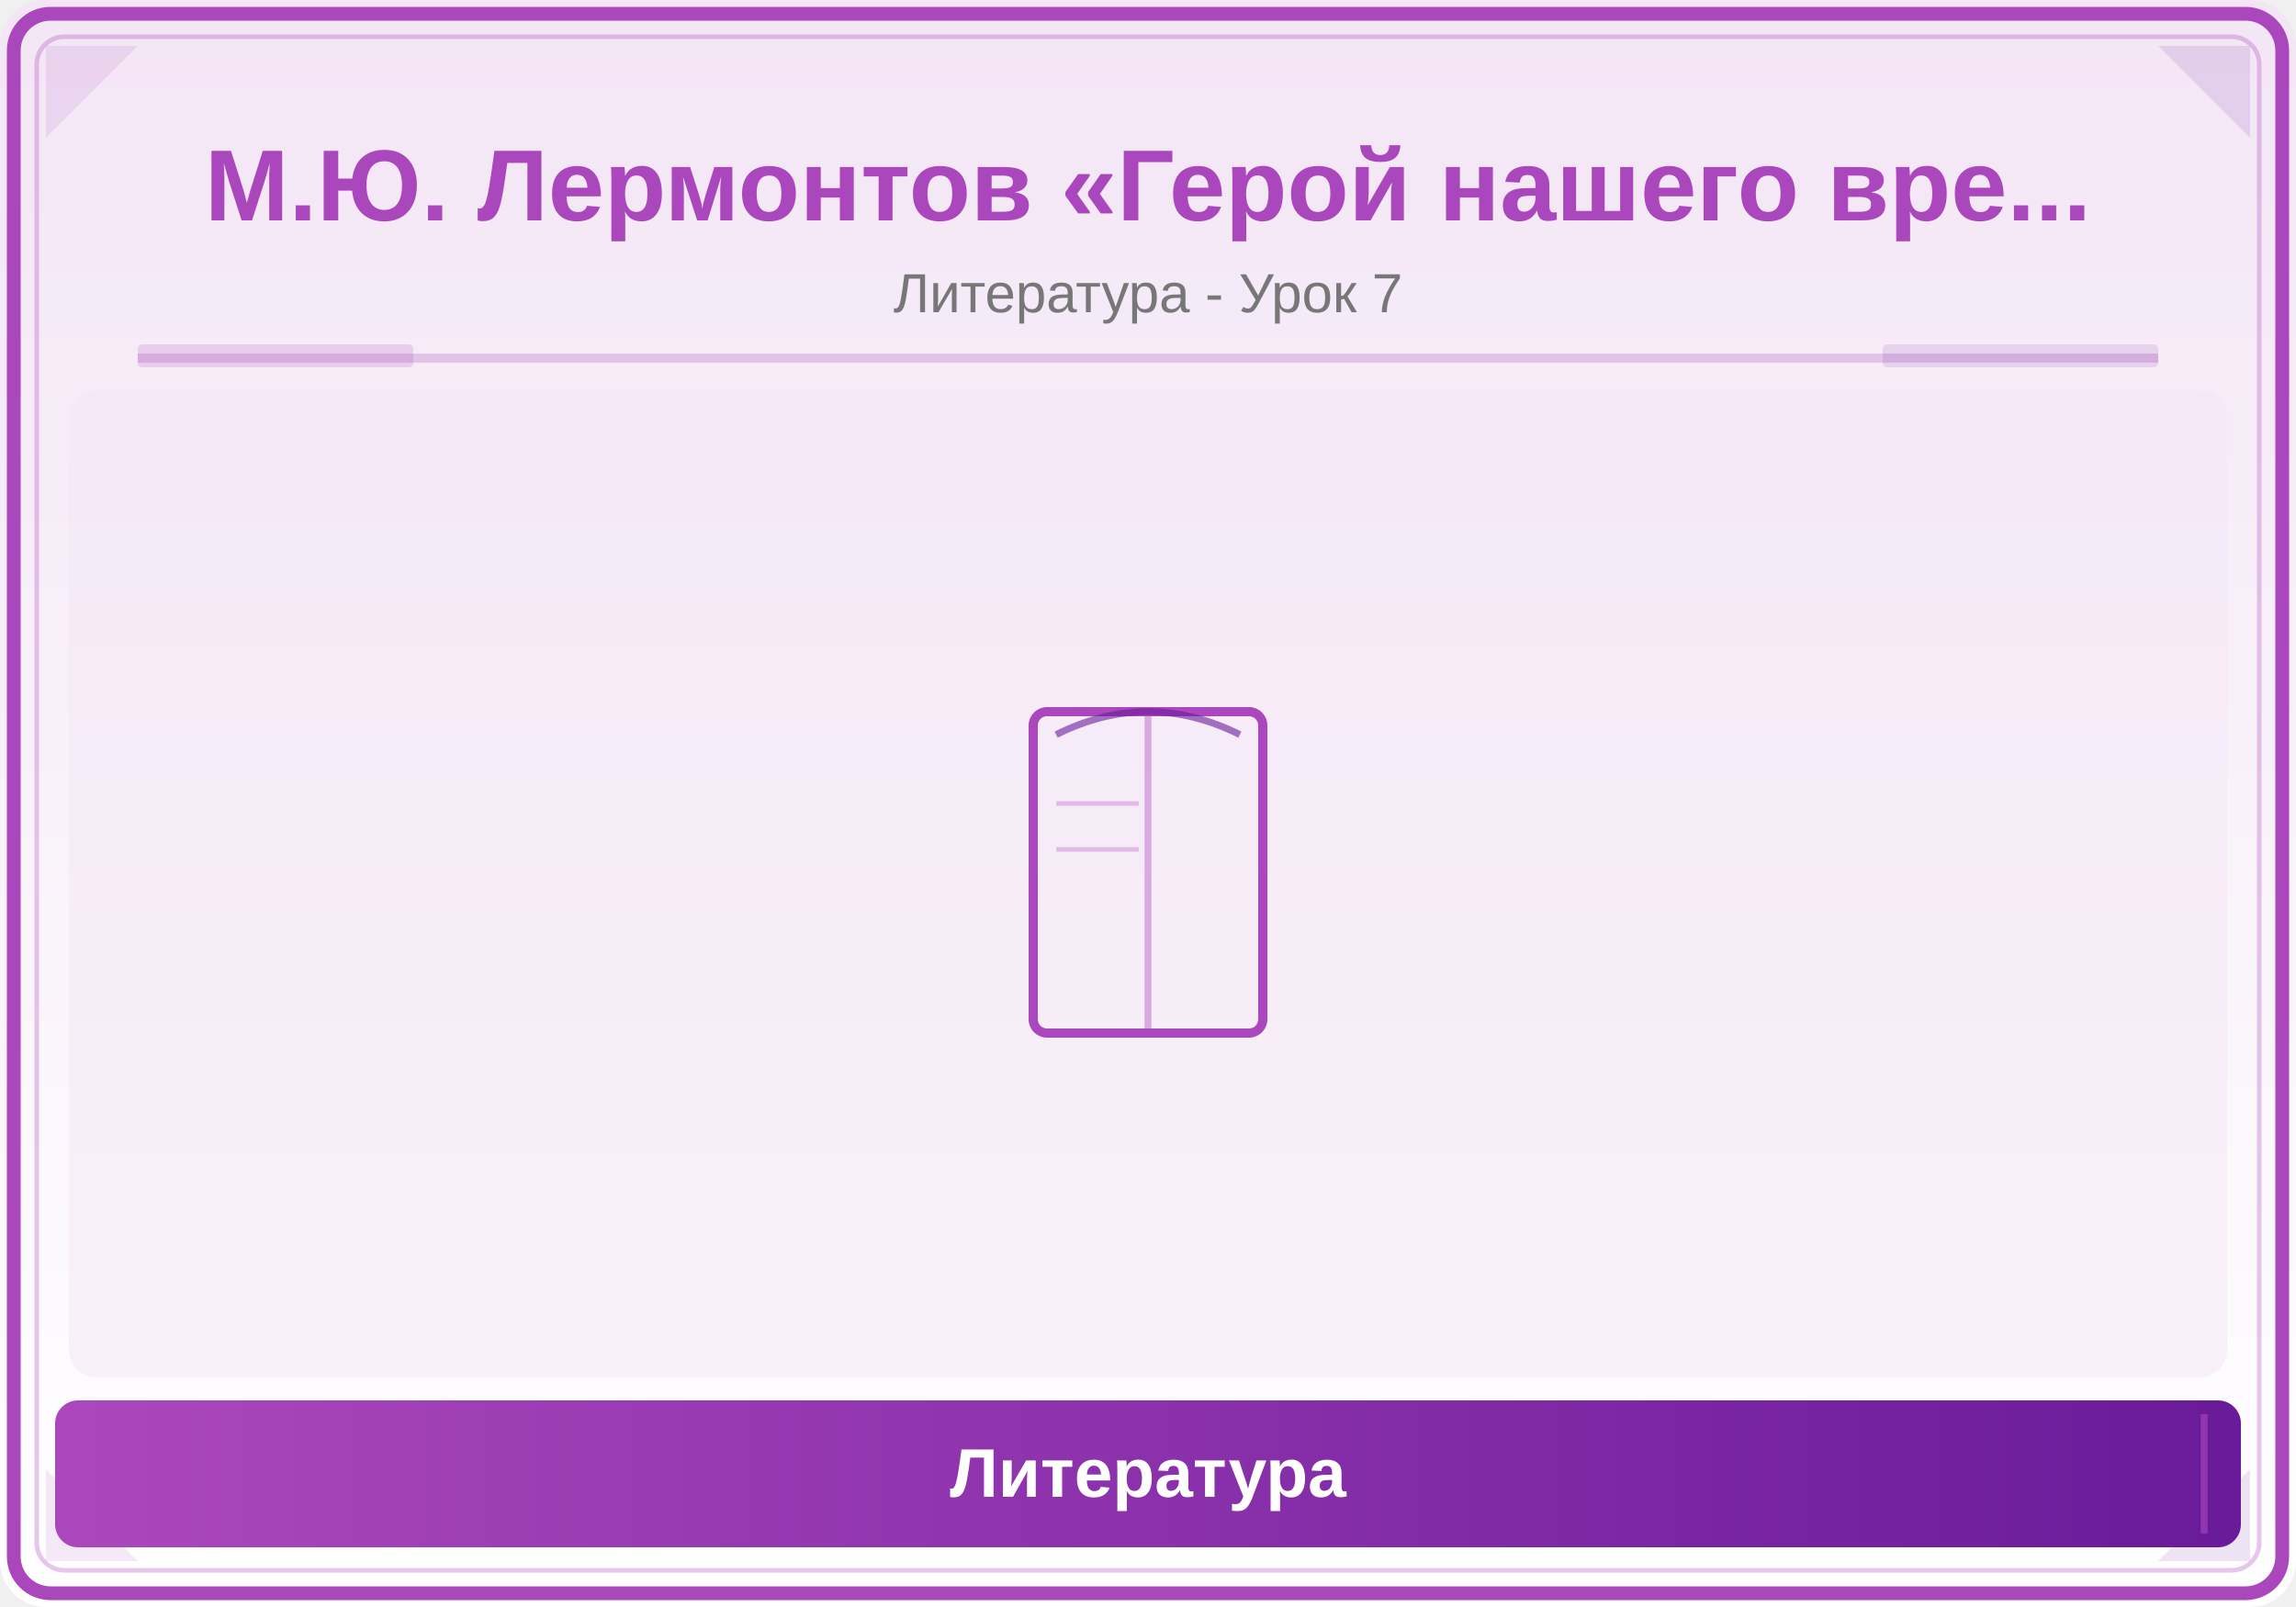
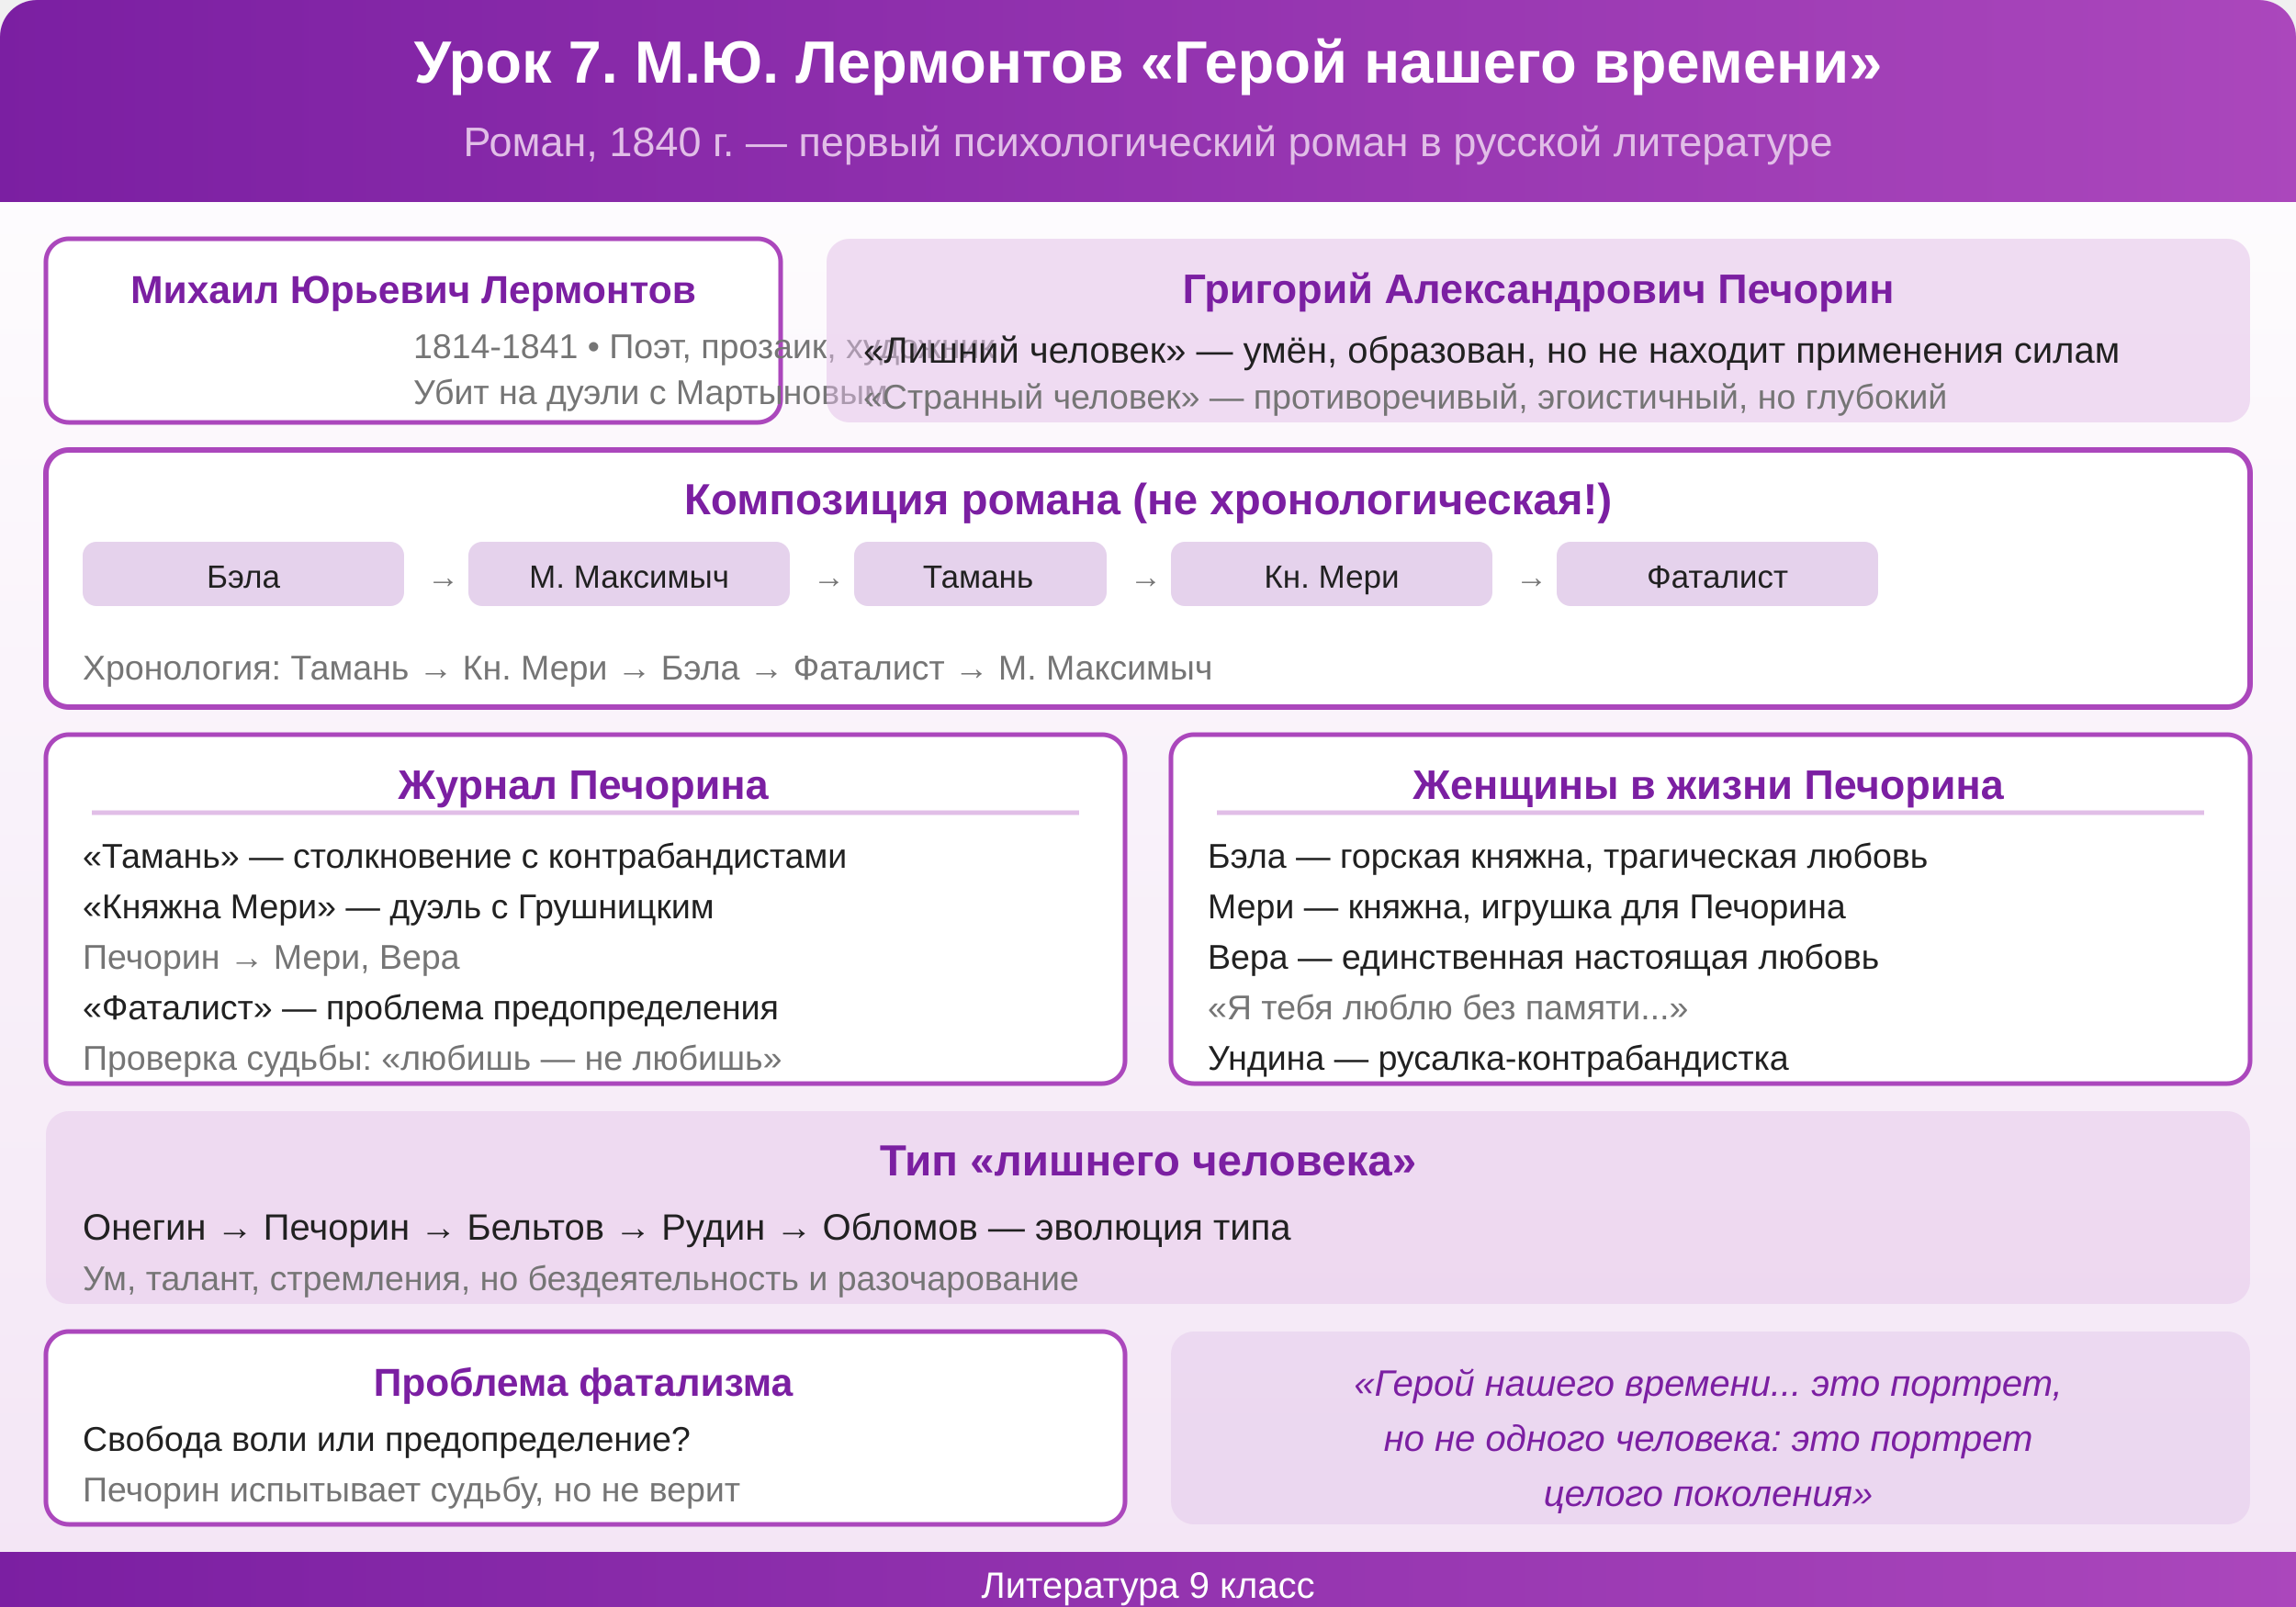
<svg xmlns="http://www.w3.org/2000/svg" viewBox="0 0 500 350">
  <defs>
+     <linearGradient id="hdr" x1="0" y1="0" x2="1" y2="0">
+       <stop offset="0%" stop-color="#7B1FA2" />
+       <stop offset="100%" stop-color="#AB47BC" />
+     </linearGradient>
    <linearGradient id="bg" x1="0" y1="0" x2="0" y2="1">
-       <stop offset="0%" stop-color="#F3E5F5" />
-       <stop offset="100%" stop-color="#FFFFFF" />
-     </linearGradient>
-     <linearGradient id="panel" x1="0" y1="0" x2="1" y2="0">
-       <stop offset="0%" stop-color="#AB47BC" />
-       <stop offset="100%" stop-color="#6A1B9A" />
+       <stop offset="0%" stop-color="#FFFFFF" />
+       <stop offset="100%" stop-color="#F3E5F5" />
    </linearGradient>
  </defs>
-   <rect width="500" height="350" fill="url(#bg)" rx="10" />
-   <rect x="3" y="3" width="494" height="344" rx="8" fill="none" stroke="#AB47BC" stroke-width="3" />
-   <rect x="8" y="8" width="484" height="334" rx="6" fill="none" stroke="#AB47BC" stroke-width="1" opacity="0.3" />
-   <polygon points="10,10 30,10 10,30" fill="#AB47BC" opacity="0.12" />
-   <polygon points="490,10 470,10 490,30" fill="#6A1B9A" opacity="0.12" />
-   <polygon points="10,340 30,340 10,320" fill="#AB47BC" opacity="0.12" />
-   <polygon points="490,340 470,340 490,320" fill="#6A1B9A" opacity="0.12" />
-   <text x="250" y="48" font-family="Arial,sans-serif" font-size="22" font-weight="bold" fill="#AB47BC" text-anchor="middle">М.Ю. Лермонтов «Герой нашего вре...</text>
-   <text x="250" y="68" font-family="Arial,sans-serif" font-size="12" fill="#777" text-anchor="middle">Литература - Урок 7</text>
-   <line x1="30" y1="78" x2="470" y2="78" stroke="#AB47BC" stroke-width="2" opacity="0.25" />
-   <rect x="30" y="75" width="60" height="5" fill="#AB47BC" opacity="0.18" rx="1" />
-   <rect x="410" y="75" width="60" height="5" fill="#6A1B9A" opacity="0.12" rx="1" />
-   <clipPath id="ill">
-     <rect x="15" y="85" width="470" height="215" rx="6" />
-   </clipPath>
-   <g clip-path="url(#ill)">
-     <rect x="15" y="85" width="470" height="215" fill="#F3E5F5" opacity="0.5" />
-     <rect x="225" y="155" width="50" height="70" rx="3" fill="none" stroke="#AB47BC" stroke-width="2" />
-     <line x1="250" y1="155" x2="250" y2="225" stroke="#AB47BC" stroke-width="1.5" opacity="0.4" />
-     <path d="M230,160 Q250,150 270,160" fill="none" stroke="#6A1B9A" stroke-width="1.5" opacity="0.6" />
-     <line x1="230" y1="175" x2="248" y2="175" stroke="#AB47BC" stroke-width="1" opacity="0.3" />
-     <line x1="230" y1="185" x2="248" y2="185" stroke="#AB47BC" stroke-width="1" opacity="0.3" />
-   </g>
-   <rect x="12" y="305" width="476" height="32" rx="5" fill="url(#panel)" />
-   <line x1="20" y1="308" x2="20" y2="334" stroke="#AB47BC" stroke-width="1.5" opacity="0.6" />
-   <line x1="480" y1="308" x2="480" y2="334" stroke="#AB47BC" stroke-width="1.5" opacity="0.6" />
-   <text x="250" y="326" font-family="Arial,sans-serif" font-size="15" text-anchor="middle" fill="white" font-weight="bold">Литература</text>
+   <rect width="500" height="350" fill="url(#bg)" rx="8" />
+   <rect width="500" height="44" fill="url(#hdr)" rx="8" />
+   <rect y="36" width="500" height="8" fill="url(#hdr)" />
+   <text x="250" y="18" text-anchor="middle" font-size="13" fill="#FFFFFF" font-weight="bold" font-family="Arial">Урок 7. М.Ю. Лермонтов «Герой нашего времени»</text>
+   <text x="250" y="34" text-anchor="middle" font-size="9" fill="#E1BEE7" font-family="Arial">Роман, 1840 г. — первый психологический роман в русской литературе</text>
+   <rect x="10" y="52" width="160" height="40" rx="5" fill="#FFFFFF" stroke="#AB47BC" stroke-width="1" />
+   <text x="90" y="66" text-anchor="middle" font-size="8.5" fill="#7B1FA2" font-weight="bold" font-family="Arial">Михаил Юрьевич Лермонтов</text>
+   <text x="90" y="78" font-size="7.5" fill="#757575" font-family="Arial">1814-1841 • Поэт, прозаик, художник</text>
+   <text x="90" y="88" font-size="7.5" fill="#757575" font-family="Arial">Убит на дуэли с Мартыновым</text>
+   <rect x="180" y="52" width="310" height="40" rx="5" fill="#E1BEE7" opacity="0.5" />
+   <text x="335" y="66" text-anchor="middle" font-size="9" fill="#7B1FA2" font-weight="bold" font-family="Arial">Григорий Александрович Печорин</text>
+   <text x="188" y="79" font-size="8" fill="#212121" font-family="Arial">«Лишний человек» — умён, образован, но не находит применения силам</text>
+   <text x="188" y="89" font-size="7.5" fill="#757575" font-family="Arial">«Странный человек» — противоречивый, эгоистичный, но глубокий</text>
+   <rect x="10" y="98" width="480" height="56" rx="5" fill="#FFFFFF" stroke="#AB47BC" stroke-width="1.2" />
+   <text x="250" y="112" text-anchor="middle" font-size="9.5" fill="#7B1FA2" font-weight="bold" font-family="Arial">Композиция романа (не хронологическая!)</text>
+   <rect x="18" y="118" width="70" height="14" rx="3" fill="#7B1FA2" opacity="0.2" />
+   <text x="53" y="128" text-anchor="middle" font-size="7" fill="#212121" font-family="Arial">Бэла</text>
+   <text x="93" y="128" font-size="7" fill="#757575" font-family="Arial">→</text>
+   <rect x="102" y="118" width="70" height="14" rx="3" fill="#7B1FA2" opacity="0.2" />
+   <text x="137" y="128" text-anchor="middle" font-size="7" fill="#212121" font-family="Arial">М. Максимыч</text>
+   <text x="177" y="128" font-size="7" fill="#757575" font-family="Arial">→</text>
+   <rect x="186" y="118" width="55" height="14" rx="3" fill="#7B1FA2" opacity="0.2" />
+   <text x="213" y="128" text-anchor="middle" font-size="7" fill="#212121" font-family="Arial">Тамань</text>
+   <text x="246" y="128" font-size="7" fill="#757575" font-family="Arial">→</text>
+   <rect x="255" y="118" width="70" height="14" rx="3" fill="#7B1FA2" opacity="0.2" />
+   <text x="290" y="128" text-anchor="middle" font-size="7" fill="#212121" font-family="Arial">Кн. Мери</text>
+   <text x="330" y="128" font-size="7" fill="#757575" font-family="Arial">→</text>
+   <rect x="339" y="118" width="70" height="14" rx="3" fill="#7B1FA2" opacity="0.2" />
+   <text x="374" y="128" text-anchor="middle" font-size="7" fill="#212121" font-family="Arial">Фаталист</text>
+   <text x="18" y="148" font-size="7.5" fill="#757575" font-family="Arial">Хронология: Тамань → Кн. Мери → Бэла → Фаталист → М. Максимыч</text>
+   <rect x="10" y="160" width="235" height="76" rx="5" fill="#FFFFFF" stroke="#AB47BC" stroke-width="1" />
+   <text x="127" y="174" text-anchor="middle" font-size="9" fill="#7B1FA2" font-weight="bold" font-family="Arial">Журнал Печорина</text>
+   <line x1="20" y1="177" x2="235" y2="177" stroke="#E1BEE7" stroke-width="1" />
+   <text x="18" y="189" font-size="7.5" fill="#212121" font-family="Arial">«Тамань» — столкновение с контрабандистами</text>
+   <text x="18" y="200" font-size="7.5" fill="#212121" font-family="Arial">«Княжна Мери» — дуэль с Грушницким</text>
+   <text x="18" y="211" font-size="7.5" fill="#757575" font-family="Arial">  Печорин → Мери, Вера</text>
+   <text x="18" y="222" font-size="7.5" fill="#212121" font-family="Arial">«Фаталист» — проблема предопределения</text>
+   <text x="18" y="233" font-size="7.5" fill="#757575" font-family="Arial">  Проверка судьбы: «любишь — не любишь»</text>
+   <rect x="255" y="160" width="235" height="76" rx="5" fill="#FFFFFF" stroke="#AB47BC" stroke-width="1" />
+   <text x="372" y="174" text-anchor="middle" font-size="9" fill="#7B1FA2" font-weight="bold" font-family="Arial">Женщины в жизни Печорина</text>
+   <line x1="265" y1="177" x2="480" y2="177" stroke="#E1BEE7" stroke-width="1" />
+   <text x="263" y="189" font-size="7.5" fill="#212121" font-family="Arial">Бэла — горская княжна, трагическая любовь</text>
+   <text x="263" y="200" font-size="7.5" fill="#212121" font-family="Arial">Мери — княжна, игрушка для Печорина</text>
+   <text x="263" y="211" font-size="7.5" fill="#212121" font-family="Arial">Вера — единственная настоящая любовь</text>
+   <text x="263" y="222" font-size="7.5" fill="#757575" font-family="Arial">  «Я тебя люблю без памяти...»</text>
+   <text x="263" y="233" font-size="7.5" fill="#212121" font-family="Arial">Ундина — русалка-контрабандистка</text>
+   <rect x="10" y="242" width="480" height="42" rx="5" fill="#E1BEE7" opacity="0.4" />
+   <text x="250" y="256" text-anchor="middle" font-size="9.5" fill="#7B1FA2" font-weight="bold" font-family="Arial">Тип «лишнего человека»</text>
+   <text x="18" y="270" font-size="8" fill="#212121" font-family="Arial">Онегин → Печорин → Бельтов → Рудин → Обломов — эволюция типа</text>
+   <text x="18" y="281" font-size="7.5" fill="#757575" font-family="Arial">Ум, талант, стремления, но бездеятельность и разочарование</text>
+   <rect x="10" y="290" width="235" height="42" rx="5" fill="#FFFFFF" stroke="#AB47BC" stroke-width="1" />
+   <text x="127" y="304" text-anchor="middle" font-size="8.5" fill="#7B1FA2" font-weight="bold" font-family="Arial">Проблема фатализма</text>
+   <text x="18" y="316" font-size="7.5" fill="#212121" font-family="Arial">Свобода воли или предопределение?</text>
+   <text x="18" y="327" font-size="7.5" fill="#757575" font-family="Arial">Печорин испытывает судьбу, но не верит</text>
+   <rect x="255" y="290" width="235" height="42" rx="5" fill="#7B1FA2" opacity="0.08" />
+   <text x="372" y="304" text-anchor="middle" font-size="8" fill="#7B1FA2" font-style="italic" font-family="Arial">«Герой нашего времени... это портрет,</text>
+   <text x="372" y="316" text-anchor="middle" font-size="8" fill="#7B1FA2" font-style="italic" font-family="Arial">но не одного человека: это портрет</text>
+   <text x="372" y="328" text-anchor="middle" font-size="8" fill="#7B1FA2" font-style="italic" font-family="Arial">целого поколения»</text>
+   <rect y="338" width="500" height="12" fill="#7B1FA2" rx="0" />
+   <rect y="338" width="500" height="12" fill="url(#hdr)" rx="0" />
+   <text x="250" y="348" text-anchor="middle" font-size="8" fill="#FFFFFF" font-family="Arial">Литература 9 класс</text>
</svg>
